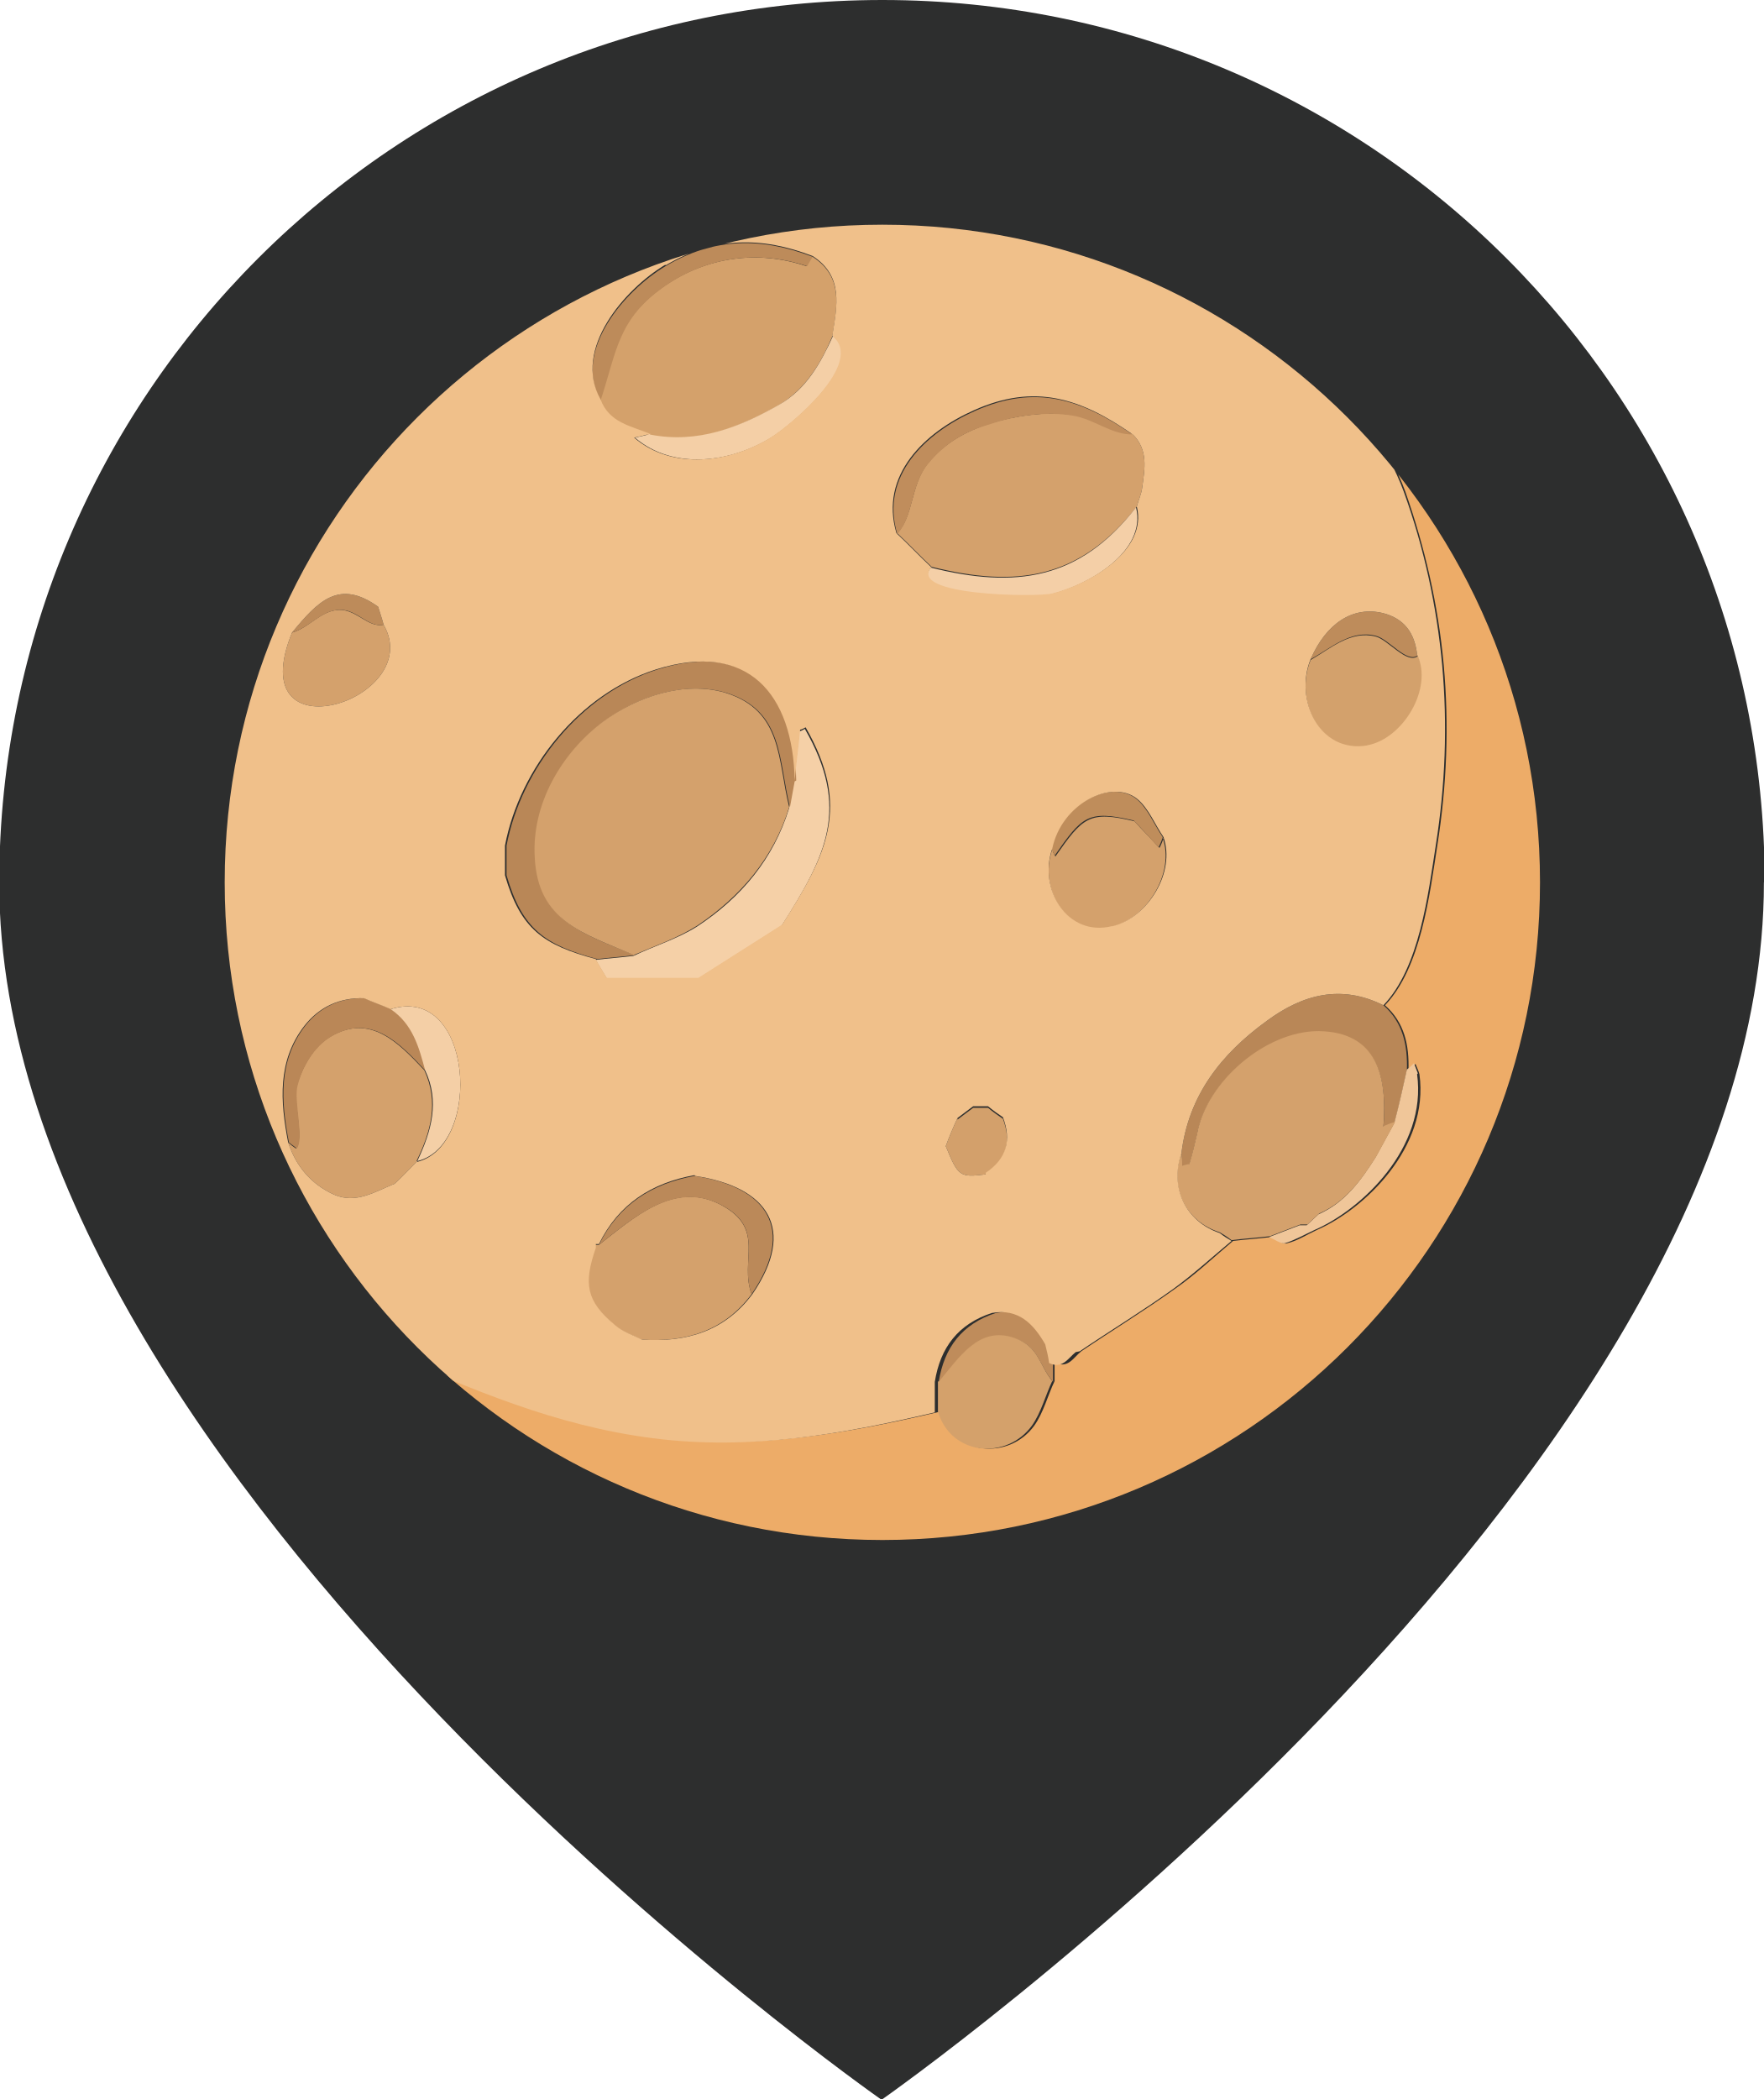
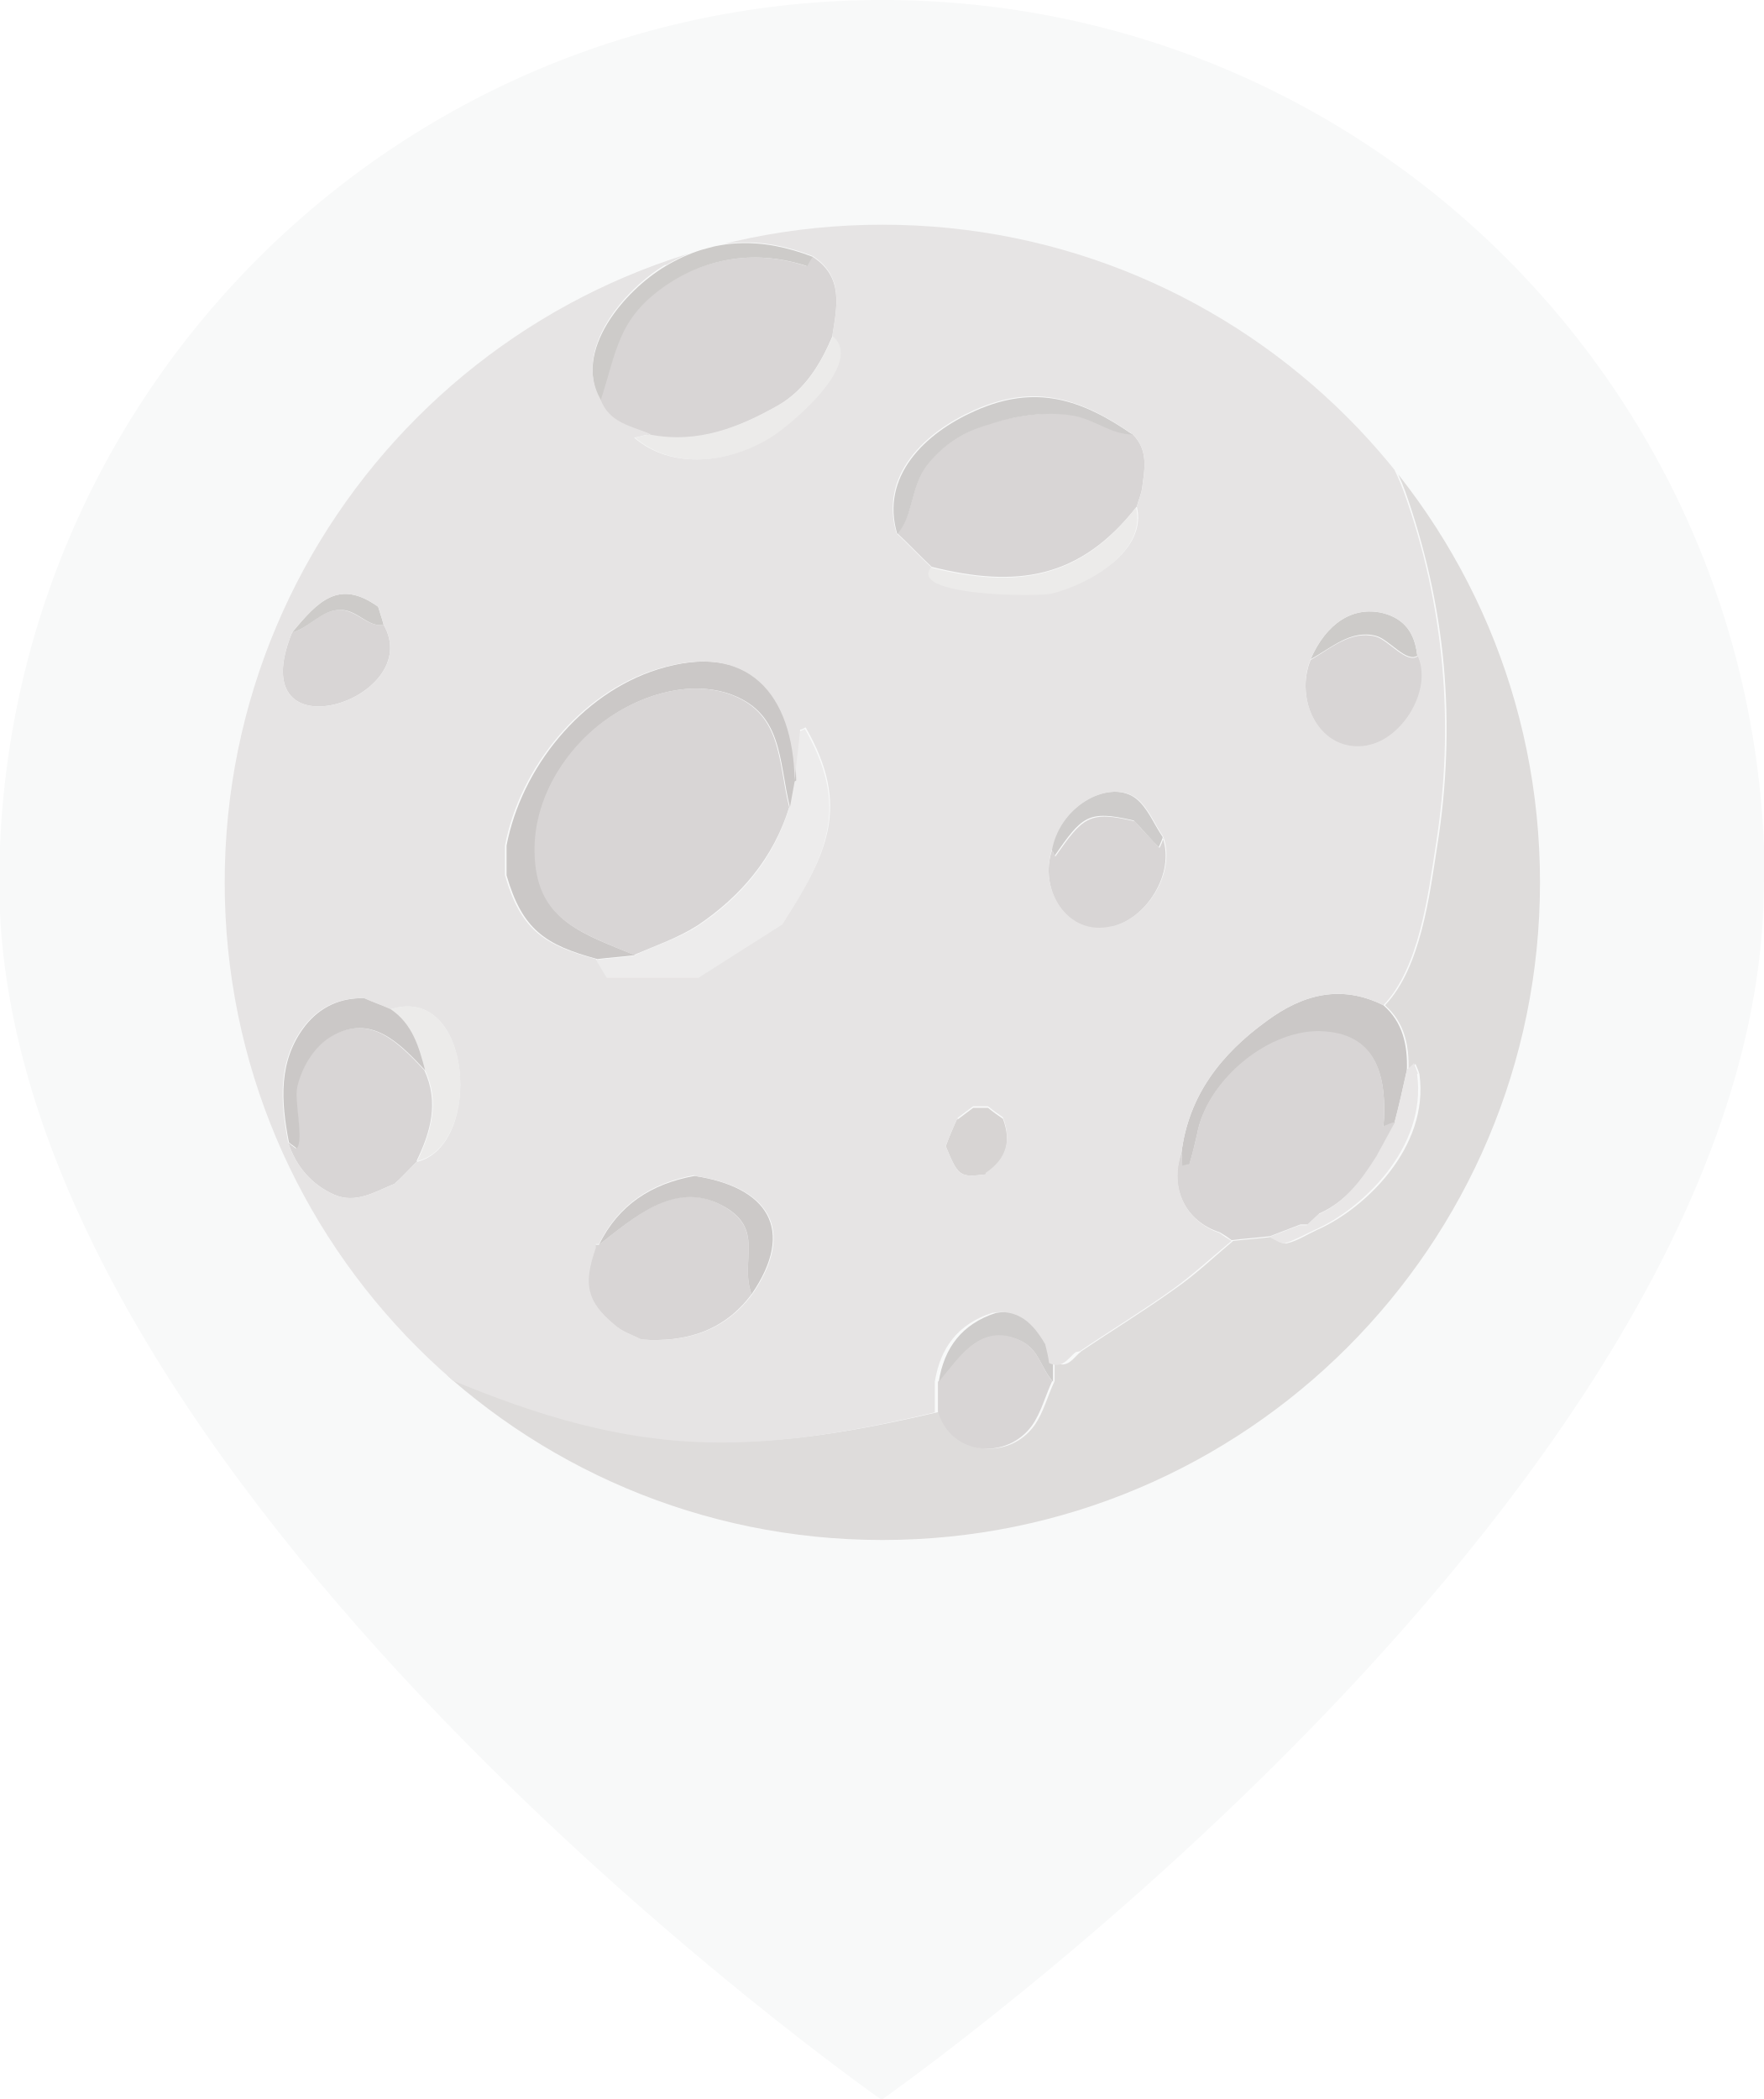
<svg xmlns="http://www.w3.org/2000/svg" id="_레이어_2" data-name="레이어 2" viewBox="0 0 22.53 26.81">
  <defs>
    <style>
      .cls-1 {
        fill: none;
      }

      .cls-2 {
        clip-path: url(#clippath);
      }

      .cls-3 {
-         fill: #f4cfa7;
+         fill: #f8f9f9;
      }

      .cls-4 {
-         fill: #f4cfa6;
+         fill: #e9e7e7;
      }

      .cls-5 {
-         fill: #f5d0a7;
+         fill: #e6e4e4;
      }

      .cls-6 {
-         fill: #edac68;
+         fill: #edecec;
      }

      .cls-7 {
-         fill: #f0c699;
+         fill: #ecebea;
      }

      .cls-8 {
-         fill: #f0c08a;
+         fill: #cecccb;
      }

      .cls-9 {
-         fill: #b98757;
+         fill: #cdcbc9;
      }

      .cls-10 {
-         fill: #bb8959;
+         fill: #d8d5d5;
      }

      .cls-11 {
-         fill: #ba8757;
+         fill: #ccc9c8;
      }

      .cls-12 {
-         fill: #c09e73;
+         fill: #cbc8c7;
      }

      .cls-13 {
-         fill: #c08d5c;
+         fill: #dedcdb;
      }

      .cls-14 {
-         fill: #bd8b5a;
+         fill: #d7d4d3;
      }

      .cls-15 {
-         fill: #bf8c5b;
-       }
- 
-       .cls-16 {
-         fill: #be8c5b;
-       }
- 
-       .cls-17 {
-         fill: #bf8d5b;
-       }
- 
-       .cls-18 {
-         fill: #d3a16c;
-       }
- 
-       .cls-19 {
-         fill: #d3a06b;
-       }
- 
-       .cls-20 {
-         fill: #d4a16c;
-       }
- 
-       .cls-21 {
-         fill: #d4a16b;
-       }
- 
-       .cls-22 {
-         fill: #2d2e2e;
+         fill: #d5d2d1;
      }
    </style>
    <clipPath id="clippath">
      <circle class="cls-1" cx="11.27" cy="11.27" r="8.4" />
    </clipPath>
  </defs>
  <g id="_레이어_1-2" data-name="레이어 1">
    <g>
-       <path class="cls-22" d="m22.53,11.27c0,7.67-11.27,15.55-11.27,15.55,0,0-11.27-7.87-11.27-15.55C0,5.04,5.04,0,11.27,0s11.27,5.04,11.27,11.27Z" />
+       <path class="cls-3" d="m22.53,11.27c0,7.67-11.27,15.55-11.27,15.55,0,0-11.27-7.87-11.27-15.55C0,5.04,5.04,0,11.27,0s11.27,5.04,11.27,11.27Z" />
      <g class="cls-2">
-         <path class="cls-6" d="m20.1,12.76c.08-.51.14-1.04.13-1.56-.01-1.82-.47-3.51-1.51-5.02-.02-.03-.03-.06-.04-.09-.21-.26-.41-.52-.62-.78-.29-.27-.58-.55-.87-.82.05.58.56,1.23.76,1.79.25.71.42,1.45.49,2.21.07.77.04,1.54-.08,2.3-.1.64-.21,1.57-.67,2.05.25.22.31.51.3.83.03-.02.05-.05.09-.08.02.05.04.09.05.13,0,0,0,0,0,0,.13.94-.71,1.73-1.31,1.99-.13.06-.25.14-.38.17-.06.02-.13-.05-.2-.08-.16.02-.32.03-.49.05-.25.21-.48.43-.74.61-.39.28-.8.53-1.2.8-.1.08-.17.23-.34.14,0,.08,0,.16,0,.24-.09.19-.14.4-.26.57-.32.44-1.03.39-1.2-.18-1.2.28-2.37.49-3.6.33-1.25-.16-2.3-.62-3.44-1.11-.2-.13-.4-.26-.6-.38-.14-.09-.29-.16-.43-.24.03.05.05.1.09.14.49.52.99,1.03,1.48,1.55,0,0,0,0,0,0,.49.32.97.65,1.46.97.29.13.58.27.87.4.75.19,1.5.38,2.25.57.06,0,.12,0,.18.01,1.1.08,2.11.07,3.18-.22,1.06-.29,1.98-.86,2.94-1.38.05-.04.1-.07.15-.11.72-.52,1.35-1.15,1.89-1.85.08-.11.17-.23.25-.34.06-.1.12-.2.18-.29.09-.14.19-.29.28-.43,0-.02,0-.04-.01-.05,0-.01,0-.02,0-.03.56-.86.84-1.82,1-2.81Z" />
-         <path class="cls-21" d="m10.38,3.28c.4.26.31.64.25,1.02-.15.35-.34.67-.69.88-.51.29-1.04.5-1.65.38-.24-.1-.52-.14-.63-.44.21-.64.22-1.05.83-1.47.54-.37,1.19-.46,1.81-.25.02-.04.04-.08.07-.12Z" />
-         <path class="cls-20" d="m14.47,5.55c.2.2.15.44.12.67-.01.09-.05.17-.07.25-.73.93-1.54,1.04-2.62.77-.15-.14-.29-.29-.44-.43.21-.22.17-.62.39-.89.21-.26.48-.41.79-.51.32-.1.73-.16,1.07-.11.28.05.48.24.76.24Z" />
-         <path class="cls-20" d="m5.33,14.83c-.1.1-.19.2-.29.29-.25.1-.49.26-.77.14-.29-.13-.49-.36-.59-.67.03.03.07.06.1.08.11-.12-.04-.61.01-.8.07-.24.21-.5.43-.63.51-.3.87.08,1.2.43.19.41.08.79-.1,1.16Z" />
-         <path class="cls-5" d="m9.99,11.82c-.36.23-.71.45-1.07.68-.4,0-.79,0-1.17,0-.07-.12-.11-.18-.14-.24.16-.02.32-.03.48-.05.27-.13.57-.22.82-.38.56-.37.97-.86,1.17-1.51.02-.11.04-.22.06-.33.02-.22.05-.43.07-.65.02,0,.05-.02.07-.03.58,1.01.28,1.61-.3,2.52Z" />
-         <path class="cls-9" d="m10.15,9.98c-.02.11-.04.22-.06.33-.15-.6-.08-1.23-.81-1.46-.53-.16-1.15.05-1.57.37-.53.4-.91,1.05-.87,1.73.04.82.62.98,1.27,1.25-.16.02-.32.03-.48.05-.67-.18-.96-.38-1.16-1.07,0-.13,0-.26,0-.38.19-.99.95-1.94,1.93-2.25,1.18-.37,1.75.32,1.77,1.42Z" />
-         <path class="cls-18" d="m18.11,8.37c.21.43-.18,1.08-.64,1.16-.62.11-.94-.59-.73-1.1.26-.15.51-.38.83-.3.16.04.4.36.54.25Z" />
-         <path class="cls-20" d="m14.85,10.7c.16.45-.2,1.03-.65,1.14-.57.14-.94-.48-.76-.99.01.03.02.06.04.09.35-.5.43-.59,1.01-.45.1.11.2.21.32.34.03-.06.04-.09.05-.12Z" />
-         <path class="cls-9" d="m17.67,12.84c.25.22.31.51.3.83-.05.23-.1.45-.16.68-.04.01-.07.03-.14.05.05-.63-.07-1.21-.83-1.22-.68,0-1.43.65-1.55,1.31-.03.13-.06.26-.1.39-.03,0-.05.01-.09.02,0-.06,0-.11-.01-.17.09-.74.51-1.27,1.09-1.69.46-.34.95-.47,1.49-.2Z" />
-         <path class="cls-20" d="m4.9,7.98c.55.96-1.83,1.72-1.17.1.22-.06.37-.29.61-.29.22,0,.36.23.56.19Z" />
-         <path class="cls-13" d="m14.47,5.55c-.28,0-.48-.19-.76-.24-.34-.06-.75,0-1.07.11-.32.09-.58.25-.79.51-.22.27-.18.67-.39.89-.22-.74.36-1.29.99-1.57.78-.35,1.37-.15,2.03.31Z" />
-         <path class="cls-4" d="m8.3,5.55c.61.12,1.14-.09,1.65-.38.35-.2.53-.53.69-.88.43.34-.53,1.14-.79,1.3-.52.32-1.25.42-1.74,0,.09-.02.14-.03.2-.05Z" />
-         <path class="cls-11" d="m5.43,13.67c-.33-.35-.69-.73-1.2-.43-.22.13-.37.39-.43.63-.05.19.09.68-.01.8-.03-.03-.07-.05-.1-.08-.1-.52-.14-1.04.21-1.49.19-.24.45-.36.76-.35.11.05.23.09.34.14.28.19.36.48.44.78Z" />
-         <path class="cls-14" d="m10.38,3.28s-.05.08-.07.12c-.63-.21-1.27-.12-1.81.25-.61.42-.62.83-.83,1.47-.36-.64.31-1.41.83-1.72.62-.37,1.23-.37,1.88-.12Z" />
-         <path class="cls-3" d="m11.89,7.25c1.08.27,1.9.16,2.62-.77.14.56-.6.99-1.08,1.11-.19.05-1.87.03-1.54-.34Z" />
-         <path class="cls-19" d="m12.23,14.3c.07-.05.13-.1.2-.15.06,0,.13,0,.19,0,.06.05.13.1.19.14.11.29.05.53-.22.71-.33.04-.35.03-.51-.36.04-.11.09-.23.15-.36Z" />
-         <path class="cls-17" d="m14.85,10.7s-.02.06-.05.12c-.12-.12-.21-.23-.32-.34-.59-.14-.66-.05-1.01.45-.01-.04-.03-.06-.04-.09.12-.58.76-.89,1.08-.64.15.12.23.33.34.49Z" />
-         <path class="cls-15" d="m11.99,17.65c.07-.44.3-.74.73-.88.34-.06.53.14.68.4.02.08.04.16.05.24,0,.08,0,.16,0,.24-.18-.21-.18-.45-.48-.55-.47-.16-.72.24-.97.56Z" />
-         <path class="cls-16" d="m18.11,8.37c-.14.11-.37-.21-.54-.25-.32-.08-.57.16-.83.3.2-.46.54-.68.92-.59.28.07.41.26.44.53Z" />
-         <path class="cls-14" d="m4.9,7.98c-.2.04-.34-.2-.56-.19-.23,0-.39.23-.61.29.33-.4.6-.69,1.1-.33.02.07.05.15.07.23Z" />
-         <path class="cls-12" d="m2.18,10.47s.03,0,.04-.02c-.01.51-.02,1.01-.03,1.52,0-.5,0-1,0-1.5h0Z" />
-         <path class="cls-21" d="m11.99,17.65c.26-.31.51-.72.97-.56.31.11.31.34.48.55-.09.19-.14.4-.26.57-.32.44-1.03.39-1.2-.18,0-.13,0-.26,0-.39Z" />
-         <path class="cls-7" d="m18.11,13.71s-.03-.08-.05-.13c-.04.04-.06.06-.09.08-.05.23-.1.45-.16.68-.08.15-.16.29-.24.44-.19.3-.39.58-.73.73l-.15.14s-.06,0-.09,0c-.13.05-.26.1-.39.15.07.03.15.09.2.08.13-.04.25-.11.38-.17.6-.26,1.44-1.05,1.31-1.99Z" />
-         <path class="cls-20" d="m7.61,15.9s.03,0,.04,0c.44-.34.96-.83,1.56-.51.58.31.23.71.39,1.14-.35.47-.84.62-1.41.58-.12-.06-.25-.1-.35-.19-.36-.3-.4-.52-.24-.98,0-.02,0-.03,0-.05Z" />
-         <path class="cls-10" d="m9.6,16.53c-.16-.43.19-.84-.39-1.14-.6-.31-1.12.17-1.56.51.25-.51.67-.78,1.22-.88.93.14,1.3.68.73,1.51Z" />
-         <path class="cls-4" d="m5.43,13.67c-.08-.3-.16-.59-.44-.78,1.05-.33,1.18,1.74.34,1.94.18-.38.29-.76.1-1.16Z" />
-         <path class="cls-20" d="m8.1,12.2c-.65-.28-1.23-.43-1.27-1.25-.04-.68.34-1.33.87-1.73.43-.32,1.04-.53,1.57-.37.73.23.66.86.81,1.46-.2.65-.62,1.14-1.17,1.51-.25.16-.54.26-.82.38Z" />
-         <path class="cls-20" d="m17.67,14.39c.05-.63-.07-1.21-.83-1.22-.68,0-1.43.65-1.55,1.31-.03.13-.06.26-.1.39-.03,0-.05.01-.09.02,0-.06,0-.11-.01-.17-.16.45.05.88.49,1.02.05.03.1.06.15.1.16-.02.32-.03.49-.05.13-.05.26-.1.39-.15.03,0,.06,0,.09,0l.15-.14c.34-.15.54-.43.73-.73.08-.15.16-.29.24-.44-.04.01-.07.02-.14.05Z" />
-         <path class="cls-8" d="m13.79,17.26c.4-.27.81-.52,1.2-.8.26-.19.5-.41.74-.61-.05-.03-.1-.06-.15-.1-.44-.15-.64-.58-.49-1.02.09-.74.51-1.27,1.09-1.69.46-.34.95-.47,1.49-.2.46-.48.57-1.41.67-2.05.12-.76.15-1.53.08-2.3-.07-.75-.23-1.49-.49-2.21-.2-.56-.71-1.21-.76-1.79-.64-.66-1.43-1.09-2.24-1.49-.18-.07-.36-.13-.53-.2-.23-.07-.45-.15-.68-.22-.16-.05-.32-.09-.49-.14-.62-.07-1.23-.13-1.85-.2-.11,0-.23,0-.34,0-.13,0-.26,0-.39,0-.21.02-.42.04-.63.06-.6.15-1.22.25-1.79.48-.7.28-1.36.66-2.04,1-.91.7-1.75,1.41-2.41,2.35-.64.92-1.02,1.93-1.38,2.99-.02.06-.03.12-.05.18-.05.39-.1.77-.16,1.16-.01.51-.02,1.01-.03,1.52,0,.05-.01.1-.02.14,0,.05,0,.1,0,.14.17,1.54.77,3.16,1.73,4.38.14.08.29.16.43.24.2.12.4.25.6.38h0c1.14.49,2.19.95,3.44,1.11,1.24.16,2.41-.05,3.6-.33,0-.13,0-.26,0-.39.07-.44.3-.74.73-.88t0,0c.34-.06.53.14.68.4h0c.02.08.04.16.05.24.17.08.24-.06.34-.14M8.5,3.39c.62-.37,1.23-.37,1.88-.12.4.26.31.64.25,1.02.43.34-.53,1.14-.79,1.3-.52.32-1.25.42-1.74,0,.09-.02.14-.03.2-.05-.24-.1-.52-.14-.63-.44-.36-.64.31-1.41.83-1.72Zm-4.77,4.69c.33-.4.6-.69,1.1-.33.02.07.05.15.07.23.55.96-1.83,1.72-1.17.1Zm1.6,6.75c-.1.1-.19.2-.29.29h0c-.25.1-.49.26-.77.14-.29-.13-.49-.36-.59-.67-.1-.52-.14-1.04.21-1.49.19-.24.45-.36.76-.35.11.05.23.09.34.14,1.05-.33,1.18,1.74.34,1.95Zm3.55.19c.93.14,1.3.68.73,1.51-.35.47-.84.62-1.41.58-.12-.06-.25-.1-.35-.19-.36-.3-.4-.52-.24-.98h0s0-.03,0-.05c.01,0,.03,0,.04,0,.25-.51.67-.78,1.22-.88m1.12-3.2c-.36.23-.71.45-1.07.68h-1.17c-.07-.12-.11-.18-.14-.24-.67-.18-.96-.38-1.16-1.07,0-.13,0-.26,0-.38.19-.99.95-1.94,1.93-2.25,1.18-.37,1.75.32,1.77,1.42.02-.22.05-.43.07-.65.02,0,.05-.02.07-.03.58,1.01.28,1.61-.3,2.52Zm2.6,3.19c-.33.04-.35.03-.51-.36.04-.11.09-.23.15-.36.07-.05.13-.1.2-.15h0c.06,0,.13,0,.19,0,.06.05.13.1.19.14.11.29.05.53-.22.71Zm-.7-7.76c-.15-.14-.29-.29-.44-.43-.22-.74.36-1.29.99-1.57.78-.35,1.37-.15,2.03.31.2.2.15.44.12.67-.01.09-.05.17-.07.25.14.56-.6.99-1.08,1.11-.19.05-1.87.03-1.54-.34Zm1.66,9.87s0,0,0,0c0,0,0,0,0,0Zm.65-5.28c-.57.14-.94-.48-.76-.99.12-.58.76-.89,1.08-.64.15.12.23.33.34.49.16.45-.2,1.03-.65,1.14Zm3.27-2.31c-.62.11-.94-.59-.73-1.1.2-.46.54-.68.92-.59.28.07.41.26.44.53.21.43-.18,1.08-.64,1.16Z" />
+         <path class="cls-13" d="m20.1,12.76c.08-.51.14-1.04.13-1.56-.01-1.82-.47-3.51-1.51-5.02-.02-.03-.03-.06-.04-.09-.21-.26-.41-.52-.62-.78-.29-.27-.58-.55-.87-.82.05.58.56,1.23.76,1.79.25.71.42,1.45.49,2.21.07.77.04,1.54-.08,2.3-.1.64-.21,1.57-.67,2.05.25.22.31.51.3.83.03-.02.05-.05.09-.08.02.05.04.09.05.13,0,0,0,0,0,0,.13.94-.71,1.73-1.31,1.99-.13.06-.25.14-.38.17-.06.02-.13-.05-.2-.08-.16.02-.32.03-.49.05-.25.21-.48.43-.74.61-.39.28-.8.53-1.2.8-.1.08-.17.23-.34.14,0,.08,0,.16,0,.24-.09.19-.14.4-.26.57-.32.44-1.03.39-1.2-.18-1.2.28-2.37.49-3.6.33-1.25-.16-2.3-.62-3.44-1.11-.2-.13-.4-.26-.6-.38-.14-.09-.29-.16-.43-.24.03.05.05.1.09.14.49.52.99,1.03,1.48,1.55,0,0,0,0,0,0,.49.32.97.65,1.46.97.29.13.58.27.87.4.75.19,1.5.38,2.25.57.06,0,.12,0,.18.01,1.1.08,2.11.07,3.18-.22,1.06-.29,1.98-.86,2.94-1.38.05-.04.1-.07.15-.11.72-.52,1.35-1.15,1.89-1.85.08-.11.17-.23.25-.34.06-.1.12-.2.18-.29.09-.14.19-.29.28-.43,0-.02,0-.04-.01-.05,0-.01,0-.02,0-.03.56-.86.84-1.82,1-2.81Z" />
+         <path class="cls-10" d="m10.38,3.28c.4.26.31.64.25,1.02-.15.35-.34.67-.69.88-.51.29-1.04.5-1.65.38-.24-.1-.52-.14-.63-.44.21-.64.22-1.05.83-1.47.54-.37,1.19-.46,1.81-.25.02-.04.04-.08.07-.12Z" />
+         <path class="cls-10" d="m14.47,5.55c.2.2.15.44.12.67-.01.09-.05.17-.07.25-.73.93-1.54,1.04-2.62.77-.15-.14-.29-.29-.44-.43.21-.22.17-.62.39-.89.21-.26.48-.41.79-.51.32-.1.73-.16,1.07-.11.28.05.48.24.76.24Z" />
+         <path class="cls-10" d="m5.33,14.83c-.1.1-.19.2-.29.29-.25.1-.49.26-.77.14-.29-.13-.49-.36-.59-.67.03.03.07.06.1.08.11-.12-.04-.61.01-.8.07-.24.21-.5.43-.63.51-.3.87.08,1.2.43.19.41.08.79-.1,1.16Z" />
+         <path class="cls-6" d="m9.99,11.82c-.36.23-.71.45-1.07.68-.4,0-.79,0-1.17,0-.07-.12-.11-.18-.14-.24.16-.02.32-.03.48-.05.27-.13.57-.22.82-.38.56-.37.97-.86,1.17-1.51.02-.11.04-.22.06-.33.02-.22.05-.43.07-.65.02,0,.05-.02.07-.03.58,1.01.28,1.61-.3,2.52Z" />
+         <path class="cls-12" d="m10.15,9.98c-.02.11-.04.22-.06.33-.15-.6-.08-1.23-.81-1.46-.53-.16-1.15.05-1.57.37-.53.4-.91,1.05-.87,1.73.04.82.62.98,1.27,1.25-.16.02-.32.03-.48.05-.67-.18-.96-.38-1.16-1.07,0-.13,0-.26,0-.38.19-.99.95-1.94,1.93-2.25,1.18-.37,1.75.32,1.77,1.42Z" />
+         <path class="cls-10" d="m18.11,8.37c.21.43-.18,1.08-.64,1.16-.62.11-.94-.59-.73-1.1.26-.15.51-.38.83-.3.16.04.4.36.54.25Z" />
+         <path class="cls-10" d="m14.85,10.7c.16.45-.2,1.03-.65,1.14-.57.14-.94-.48-.76-.99.01.03.02.06.04.09.35-.5.43-.59,1.01-.45.1.11.2.21.32.34.03-.06.04-.09.05-.12Z" />
+         <path class="cls-12" d="m17.67,12.84c.25.22.31.51.3.83-.05.23-.1.45-.16.68-.04.01-.07.03-.14.05.05-.63-.07-1.21-.83-1.22-.68,0-1.43.65-1.55,1.31-.03.13-.06.26-.1.39-.03,0-.05.01-.09.02,0-.06,0-.11-.01-.17.09-.74.51-1.27,1.09-1.69.46-.34.95-.47,1.49-.2Z" />
+         <path class="cls-10" d="m4.9,7.98c.55.96-1.83,1.72-1.17.1.22-.06.37-.29.61-.29.22,0,.36.23.56.19Z" />
+         <path class="cls-8" d="m14.47,5.55c-.28,0-.48-.19-.76-.24-.34-.06-.75,0-1.07.11-.32.09-.58.25-.79.51-.22.27-.18.67-.39.89-.22-.74.36-1.29.99-1.57.78-.35,1.37-.15,2.03.31Z" />
+         <path class="cls-7" d="m8.3,5.55c.61.12,1.14-.09,1.65-.38.35-.2.53-.53.69-.88.43.34-.53,1.14-.79,1.3-.52.32-1.25.42-1.74,0,.09-.02.14-.03.2-.05Z" />
+         <path class="cls-12" d="m5.43,13.67c-.33-.35-.69-.73-1.2-.43-.22.13-.37.39-.43.63-.05.19.09.68-.01.8-.03-.03-.07-.05-.1-.08-.1-.52-.14-1.04.21-1.49.19-.24.45-.36.76-.35.11.05.23.09.34.14.28.19.36.48.44.78Z" />
+         <path class="cls-9" d="m10.38,3.28s-.05.08-.07.12c-.63-.21-1.27-.12-1.81.25-.61.42-.62.83-.83,1.47-.36-.64.31-1.41.83-1.72.62-.37,1.23-.37,1.88-.12Z" />
+         <path class="cls-7" d="m11.89,7.25c1.08.27,1.9.16,2.62-.77.14.56-.6.99-1.08,1.11-.19.05-1.87.03-1.54-.34Z" />
+         <path class="cls-14" d="m12.23,14.3c.07-.05.13-.1.2-.15.06,0,.13,0,.19,0,.06.05.13.1.19.14.11.29.05.53-.22.71-.33.04-.35.03-.51-.36.04-.11.09-.23.15-.36Z" />
+         <path class="cls-8" d="m14.85,10.7s-.02.06-.05.12c-.12-.12-.21-.23-.32-.34-.59-.14-.66-.05-1.01.45-.01-.04-.03-.06-.04-.09.12-.58.76-.89,1.08-.64.15.12.23.33.34.49Z" />
+         <path class="cls-8" d="m11.99,17.65c.07-.44.3-.74.73-.88.34-.06.53.14.68.4.02.08.04.16.05.24,0,.08,0,.16,0,.24-.18-.21-.18-.45-.48-.55-.47-.16-.72.24-.97.56Z" />
+         <path class="cls-9" d="m18.11,8.37c-.14.11-.37-.21-.54-.25-.32-.08-.57.16-.83.3.2-.46.54-.68.92-.59.28.07.41.26.44.53Z" />
+         <path class="cls-9" d="m4.9,7.98c-.2.04-.34-.2-.56-.19-.23,0-.39.23-.61.29.33-.4.6-.69,1.1-.33.02.07.05.15.07.23Z" />
+         <path class="cls-15" d="m2.18,10.47s.03,0,.04-.02c-.01.51-.02,1.01-.03,1.52,0-.5,0-1,0-1.5h0Z" />
+         <path class="cls-10" d="m11.99,17.65c.26-.31.51-.72.97-.56.31.11.31.34.48.55-.09.19-.14.4-.26.57-.32.44-1.03.39-1.2-.18,0-.13,0-.26,0-.39Z" />
+         <path class="cls-4" d="m18.11,13.71s-.03-.08-.05-.13c-.04.04-.06.06-.09.08-.05.23-.1.45-.16.68-.08.15-.16.29-.24.44-.19.3-.39.58-.73.73l-.15.14s-.06,0-.09,0c-.13.05-.26.1-.39.15.07.03.15.09.2.08.13-.04.25-.11.38-.17.6-.26,1.44-1.05,1.31-1.99Z" />
+         <path class="cls-10" d="m7.61,15.9s.03,0,.04,0c.44-.34.96-.83,1.56-.51.58.31.23.71.39,1.14-.35.47-.84.62-1.41.58-.12-.06-.25-.1-.35-.19-.36-.3-.4-.52-.24-.98,0-.02,0-.03,0-.05Z" />
+         <path class="cls-11" d="m9.6,16.53c-.16-.43.19-.84-.39-1.14-.6-.31-1.12.17-1.56.51.25-.51.67-.78,1.22-.88.93.14,1.3.68.73,1.51Z" />
+         <path class="cls-7" d="m5.43,13.67c-.08-.3-.16-.59-.44-.78,1.05-.33,1.18,1.74.34,1.94.18-.38.29-.76.1-1.16Z" />
+         <path class="cls-10" d="m8.1,12.2c-.65-.28-1.23-.43-1.27-1.25-.04-.68.34-1.33.87-1.73.43-.32,1.04-.53,1.57-.37.73.23.66.86.81,1.46-.2.65-.62,1.14-1.17,1.51-.25.16-.54.26-.82.38Z" />
+         <path class="cls-10" d="m17.67,14.39c.05-.63-.07-1.21-.83-1.22-.68,0-1.43.65-1.55,1.31-.03.13-.06.26-.1.39-.03,0-.05.01-.09.02,0-.06,0-.11-.01-.17-.16.45.05.88.49,1.02.05.03.1.06.15.1.16-.02.32-.03.49-.05.13-.05.26-.1.39-.15.03,0,.06,0,.09,0l.15-.14c.34-.15.54-.43.73-.73.08-.15.16-.29.24-.44-.04.01-.07.02-.14.05Z" />
+         <path class="cls-5" d="m13.79,17.26c.4-.27.81-.52,1.2-.8.26-.19.5-.41.74-.61-.05-.03-.1-.06-.15-.1-.44-.15-.64-.58-.49-1.02.09-.74.51-1.27,1.09-1.69.46-.34.95-.47,1.49-.2.46-.48.57-1.41.67-2.05.12-.76.15-1.53.08-2.3-.07-.75-.23-1.49-.49-2.21-.2-.56-.71-1.21-.76-1.79-.64-.66-1.43-1.09-2.24-1.49-.18-.07-.36-.13-.53-.2-.23-.07-.45-.15-.68-.22-.16-.05-.32-.09-.49-.14-.62-.07-1.23-.13-1.85-.2-.11,0-.23,0-.34,0-.13,0-.26,0-.39,0-.21.02-.42.04-.63.06-.6.15-1.22.25-1.79.48-.7.28-1.36.66-2.04,1-.91.7-1.75,1.41-2.41,2.35-.64.92-1.02,1.93-1.38,2.99-.02.06-.03.12-.05.18-.05.39-.1.77-.16,1.16-.01.51-.02,1.01-.03,1.52,0,.05-.01.1-.02.14,0,.05,0,.1,0,.14.17,1.54.77,3.16,1.73,4.38.14.08.29.16.43.24.2.12.4.25.6.38h0c1.14.49,2.19.95,3.44,1.11,1.24.16,2.41-.05,3.6-.33,0-.13,0-.26,0-.39.07-.44.3-.74.73-.88t0,0c.34-.06.53.14.68.4h0c.02.08.04.16.05.24.17.08.24-.06.34-.14M8.5,3.39c.62-.37,1.23-.37,1.88-.12.4.26.31.64.25,1.02.43.34-.53,1.14-.79,1.3-.52.32-1.25.42-1.74,0,.09-.02.14-.03.2-.05-.24-.1-.52-.14-.63-.44-.36-.64.31-1.41.83-1.72Zm-4.77,4.69c.33-.4.6-.69,1.1-.33.02.07.05.15.07.23.55.96-1.83,1.72-1.17.1Zm1.6,6.75c-.1.1-.19.2-.29.29h0c-.25.1-.49.26-.77.14-.29-.13-.49-.36-.59-.67-.1-.52-.14-1.04.21-1.49.19-.24.45-.36.76-.35.11.05.23.09.34.14,1.05-.33,1.18,1.74.34,1.95Zm3.55.19c.93.14,1.3.68.73,1.51-.35.47-.84.62-1.41.58-.12-.06-.25-.1-.35-.19-.36-.3-.4-.52-.24-.98h0s0-.03,0-.05c.01,0,.03,0,.04,0,.25-.51.67-.78,1.22-.88m1.12-3.2c-.36.23-.71.45-1.07.68h-1.17c-.07-.12-.11-.18-.14-.24-.67-.18-.96-.38-1.16-1.07,0-.13,0-.26,0-.38.19-.99.95-1.94,1.93-2.25,1.18-.37,1.75.32,1.77,1.42.02-.22.05-.43.07-.65.02,0,.05-.02.07-.03.58,1.01.28,1.61-.3,2.52Zm2.6,3.19c-.33.04-.35.03-.51-.36.04-.11.09-.23.15-.36.07-.05.13-.1.2-.15h0c.06,0,.13,0,.19,0,.06.05.13.1.19.14.11.29.05.53-.22.71Zm-.7-7.76c-.15-.14-.29-.29-.44-.43-.22-.74.36-1.29.99-1.57.78-.35,1.37-.15,2.03.31.2.2.15.44.12.67-.01.09-.05.17-.07.25.14.56-.6.99-1.08,1.11-.19.05-1.87.03-1.54-.34Zm1.66,9.87s0,0,0,0c0,0,0,0,0,0Zm.65-5.28c-.57.14-.94-.48-.76-.99.12-.58.76-.89,1.08-.64.15.12.23.33.34.49.16.45-.2,1.03-.65,1.14Zm3.27-2.31c-.62.11-.94-.59-.73-1.1.2-.46.54-.68.92-.59.28.07.41.26.44.53.21.43-.18,1.08-.64,1.16Z" />
      </g>
    </g>
  </g>
</svg>
